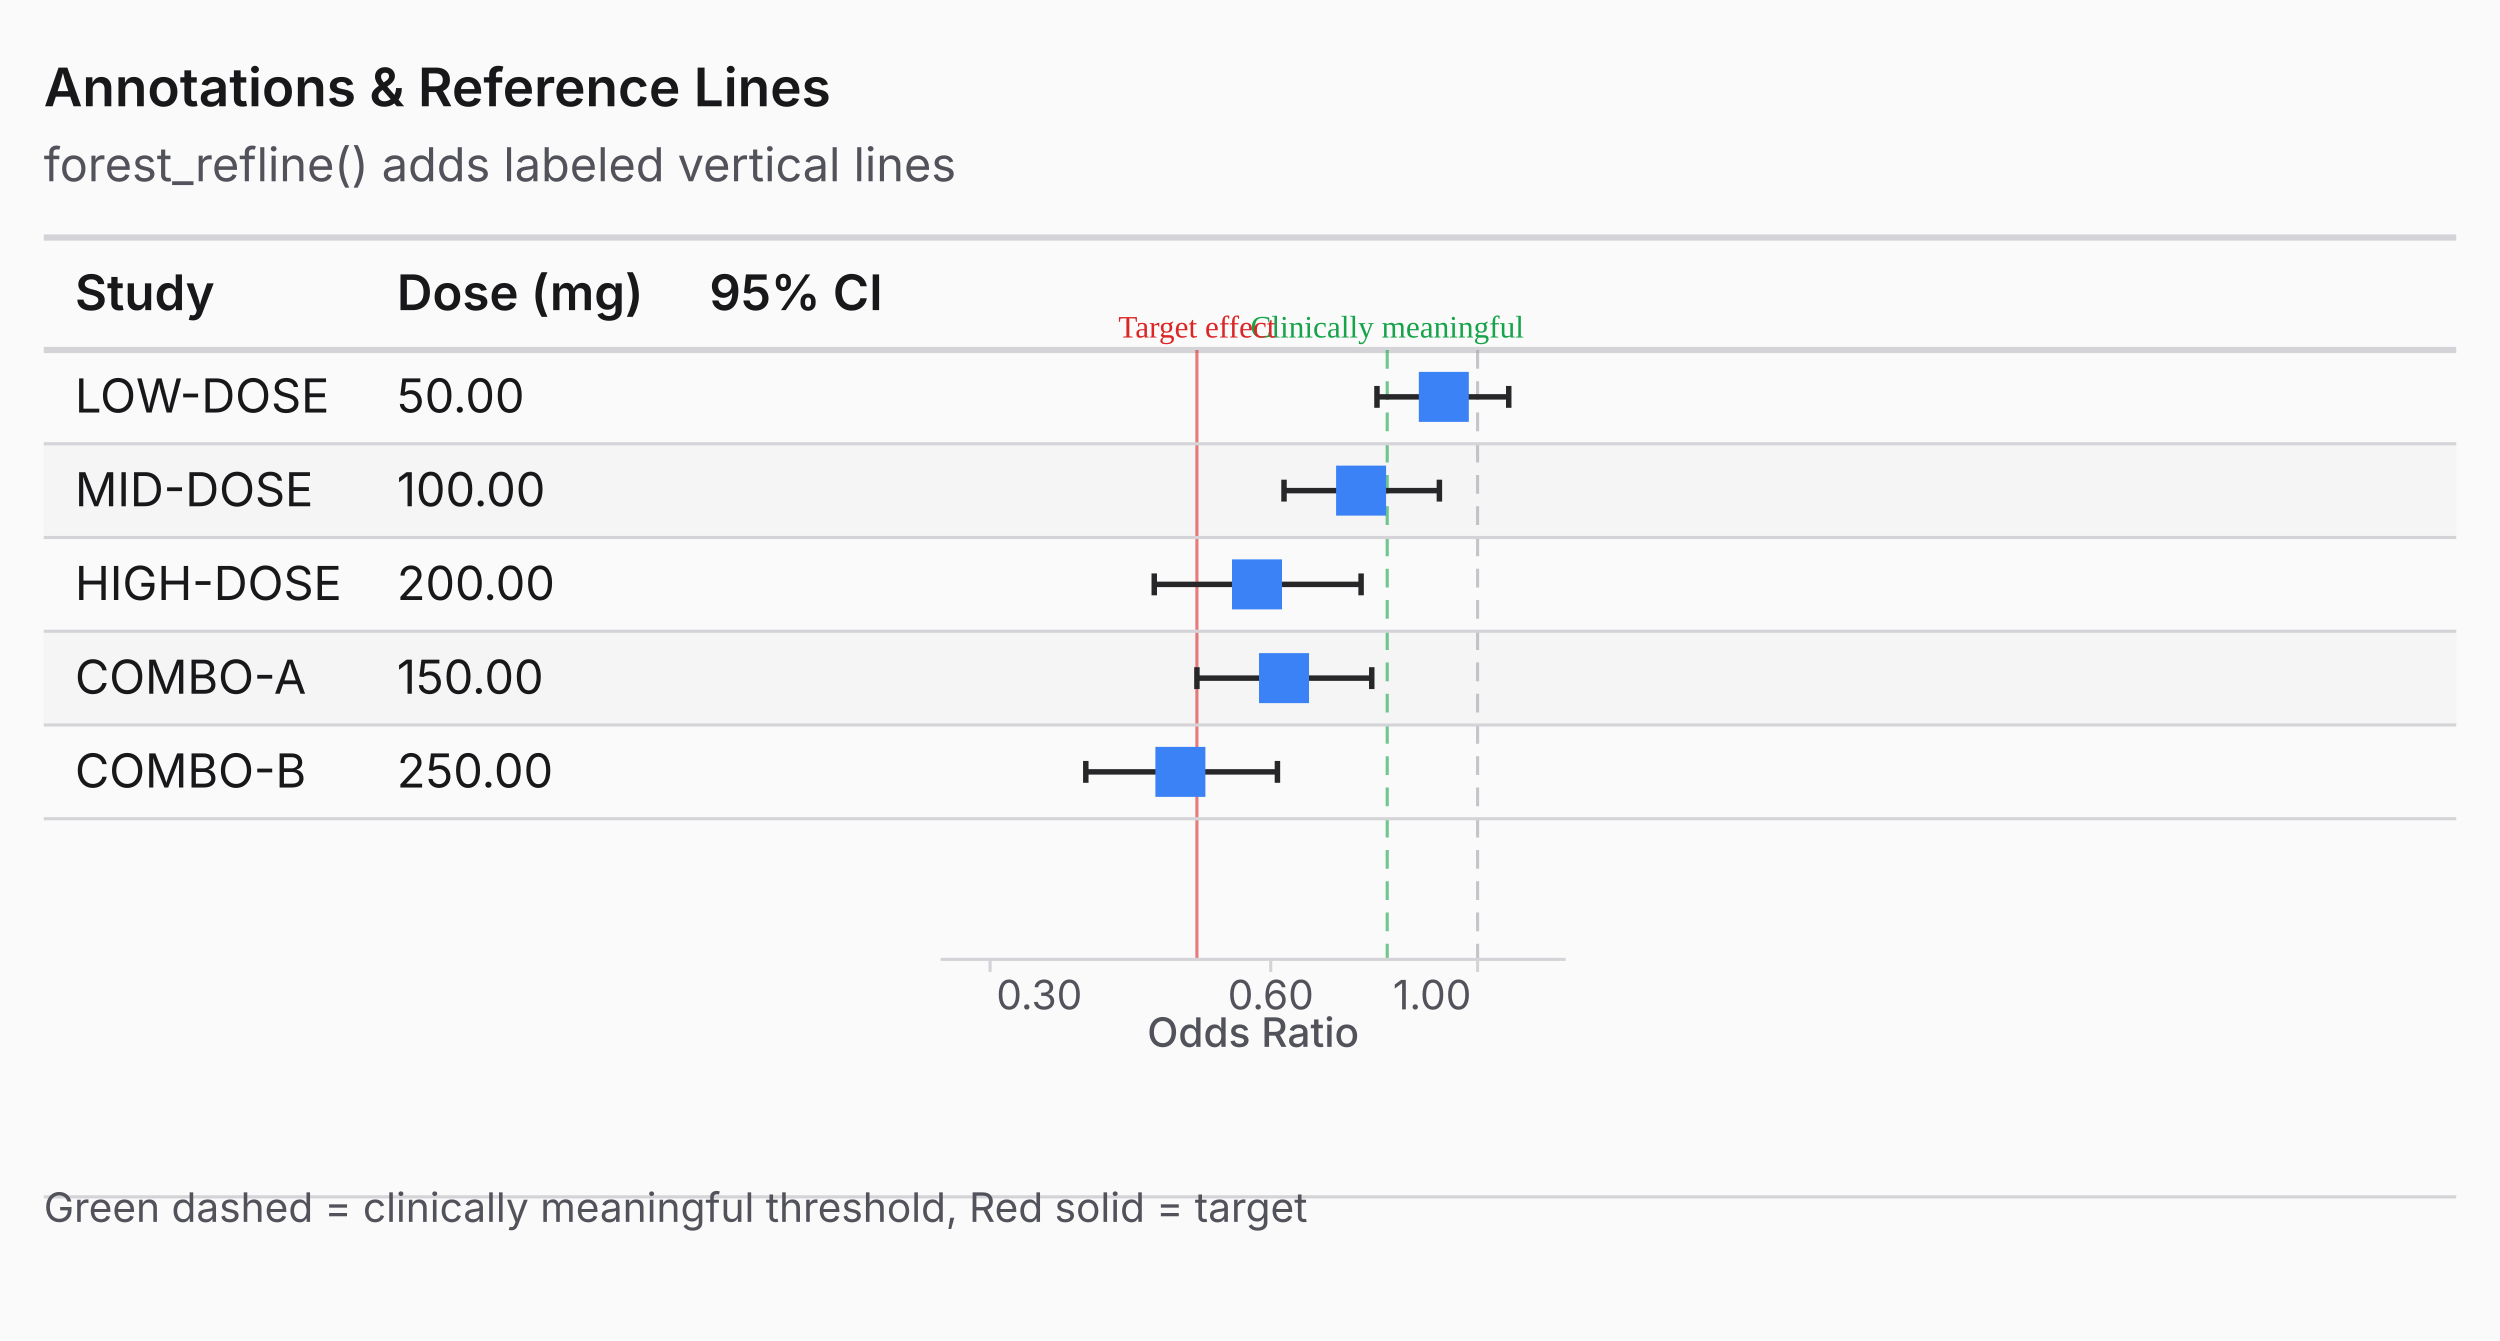
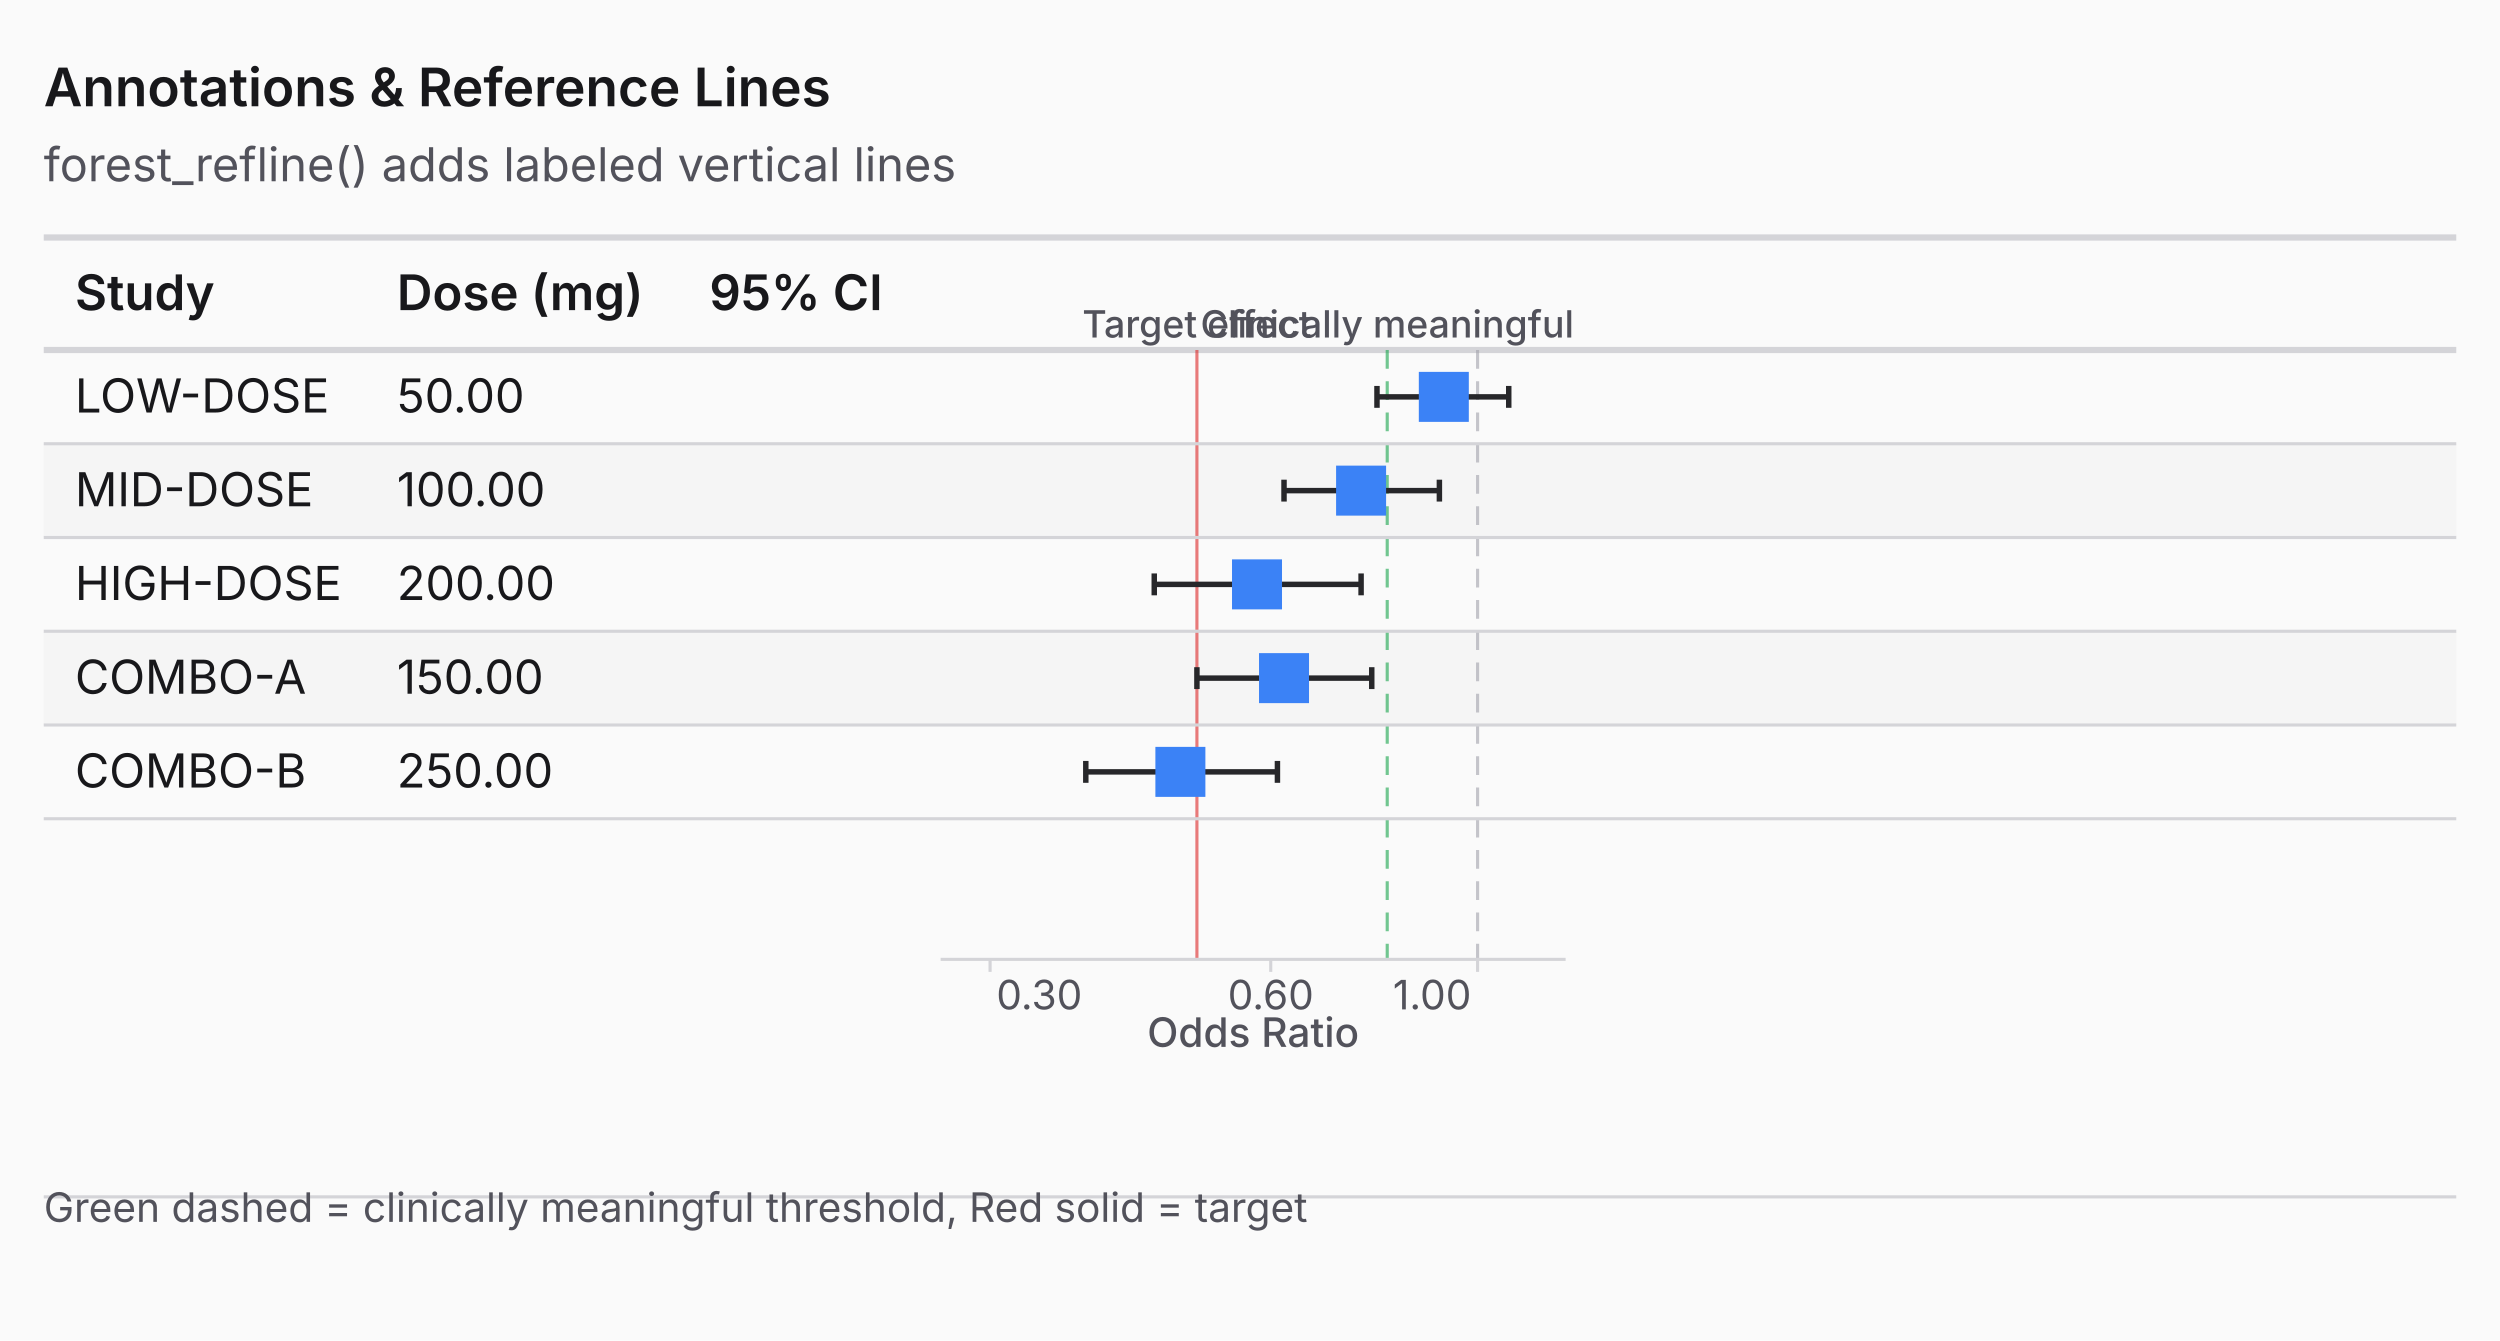
<svg xmlns="http://www.w3.org/2000/svg" width="800" height="429" viewBox="0 0 800 429">
  <style>
  text { font-variant-numeric: tabular-nums; }
</style>
  <rect width="100%" height="100%" fill="#fafafa" />
  <text x="14" y="34" font-family="Inter, system-ui, -apple-system, sans-serif" font-size="17px" font-weight="600" fill="#18181b">Annotations &amp; Reference Lines</text>
-   <text x="14" y="58" font-family="Inter, system-ui, -apple-system, sans-serif" font-size="15px" fill="#52525b">forest_refline() adds labeled vertical lines</text>
+   <text x="14" y="58" font-family="Inter, system-ui, -apple-system, sans-serif" font-size="15px" font-weight="400" fill="#52525b">forest_refline() adds labeled vertical lines</text>
  <line x1="14" x2="786" y1="76" y2="76" stroke="#d4d4d8" stroke-width="2" />
  <text x="24" y="99.25" font-family="Inter, system-ui, -apple-system, sans-serif" font-size="15.75px" font-weight="600" fill="#18181b">Study</text>
  <text x="127" y="99.25" font-family="Inter, system-ui, -apple-system, sans-serif" font-size="15.75px" font-weight="600" text-anchor="start" fill="#18181b">Dose (mg)</text>
  <text x="227" y="99.25" font-family="Inter, system-ui, -apple-system, sans-serif" font-size="15.75px" font-weight="600" text-anchor="start" fill="#18181b">95% CI</text>
  <text x="311" y="99.25" font-family="Inter, system-ui, -apple-system, sans-serif" font-size="15.75px" font-weight="600" text-anchor="start" fill="#18181b" />
  <line x1="14" x2="786" y1="112" y2="112" stroke="#d4d4d8" stroke-width="2" />
  <rect x="14" y="142" width="772" height="30" fill="#f5f5f5" />
  <rect x="14" y="202" width="772" height="30" fill="#f5f5f5" />
  <line x1="472.825" x2="472.825" y1="112" y2="307" stroke="#a1a1aa" stroke-width="1" stroke-opacity="0.6" stroke-dasharray="6,4" />
  <line x1="443.912" x2="443.912" y1="112" y2="307" stroke="#16a34a" stroke-width="1" stroke-opacity="0.6" stroke-dasharray="6,4" />
-   <text x="443.912" y="108" text-anchor="middle" font-size="10px" fill="#16a34a">Clinically meaningful</text>
+   <text x="443.912" y="108" text-anchor="middle" font-family="Inter, system-ui, -apple-system, sans-serif" font-size="0.812rem" font-weight="500" fill="#52525b">Clinically meaningful</text>
  <line x1="383.014" x2="383.014" y1="112" y2="307" stroke="#dc2626" stroke-width="1" stroke-opacity="0.6" stroke-dasharray="none" />
-   <text x="383.014" y="108" text-anchor="middle" font-size="10px" fill="#dc2626">Target effect</text>
+   <text x="383.014" y="108" text-anchor="middle" font-family="Inter, system-ui, -apple-system, sans-serif" font-size="0.812rem" font-weight="500" fill="#52525b">Target effect</text>
  <g class="interval effect-0">
    <line x1="440.632" x2="482.796" y1="127" y2="127" stroke="#27272a" stroke-width="1.75" />
    <line x1="440.632" x2="440.632" y1="123.5" y2="130.5" stroke="#27272a" stroke-width="1.75" />
    <line x1="482.796" x2="482.796" y1="123.5" y2="130.5" stroke="#27272a" stroke-width="1.75" />
    <rect x="454.021" y="119" width="16" height="16" fill="#3b82f6" />
  </g>
  <g class="interval effect-0">
    <line x1="410.886" x2="460.605" y1="157" y2="157" stroke="#27272a" stroke-width="1.75" />
    <line x1="410.886" x2="410.886" y1="153.5" y2="160.5" stroke="#27272a" stroke-width="1.75" />
    <line x1="460.605" x2="460.605" y1="153.5" y2="160.5" stroke="#27272a" stroke-width="1.75" />
    <rect x="427.55" y="149" width="16" height="16" fill="#3b82f6" />
  </g>
  <g class="interval effect-0">
    <line x1="369.362" x2="435.55" y1="187" y2="187" stroke="#27272a" stroke-width="1.75" />
    <line x1="369.362" x2="369.362" y1="183.5" y2="190.5" stroke="#27272a" stroke-width="1.75" />
    <line x1="435.55" x2="435.55" y1="183.5" y2="190.5" stroke="#27272a" stroke-width="1.75" />
    <rect x="394.244" y="179" width="16" height="16" fill="#3b82f6" />
  </g>
  <g class="interval effect-0">
    <line x1="383.014" x2="438.96" y1="217" y2="217" stroke="#27272a" stroke-width="1.75" />
    <line x1="383.014" x2="383.014" y1="213.5" y2="220.5" stroke="#27272a" stroke-width="1.75" />
    <line x1="438.96" x2="438.96" y1="213.5" y2="220.5" stroke="#27272a" stroke-width="1.75" />
    <rect x="402.886" y="209" width="16" height="16" fill="#3b82f6" />
  </g>
  <g class="interval effect-0">
    <line x1="347.455" x2="408.779" y1="247" y2="247" stroke="#27272a" stroke-width="1.75" />
    <line x1="347.455" x2="347.455" y1="243.5" y2="250.5" stroke="#27272a" stroke-width="1.75" />
    <line x1="408.779" x2="408.779" y1="243.5" y2="250.5" stroke="#27272a" stroke-width="1.75" />
    <rect x="369.724" y="239" width="16" height="16" fill="#3b82f6" />
  </g>
  <g transform="translate(0, 307)">
    <line x1="301" x2="501" y1="0" y2="0" stroke="#d4d4d8" stroke-width="1" />
    <line x1="316.826" x2="316.826" y1="0" y2="4" stroke="#d4d4d8" stroke-width="1" />
-     <text x="318.826" y="16" text-anchor="start" font-family="Inter, system-ui, -apple-system, sans-serif" font-size="13px" fill="#52525b">0.30</text>
+     <text x="318.826" y="16" text-anchor="start" font-family="Inter, system-ui, -apple-system, sans-serif" font-size="13px" font-weight="400" fill="#52525b">0.30</text>
    <line x1="406.637" x2="406.637" y1="0" y2="4" stroke="#d4d4d8" stroke-width="1" />
-     <text x="406.637" y="16" text-anchor="middle" font-family="Inter, system-ui, -apple-system, sans-serif" font-size="13px" fill="#52525b">0.60</text>
+     <text x="406.637" y="16" text-anchor="middle" font-family="Inter, system-ui, -apple-system, sans-serif" font-size="13px" font-weight="400" fill="#52525b">0.60</text>
    <line x1="472.825" x2="472.825" y1="0" y2="4" stroke="#d4d4d8" stroke-width="1" />
-     <text x="470.825" y="16" text-anchor="end" font-family="Inter, system-ui, -apple-system, sans-serif" font-size="13px" fill="#52525b">1.00</text>
+     <text x="470.825" y="16" text-anchor="end" font-family="Inter, system-ui, -apple-system, sans-serif" font-size="13px" font-weight="400" fill="#52525b">1.00</text>
    <text x="401" y="28" text-anchor="middle" font-family="Inter, system-ui, -apple-system, sans-serif" font-size="13px" font-weight="500" fill="#52525b">Odds Ratio</text>
  </g>
  <text x="24" y="132" font-family="Inter, system-ui, -apple-system, sans-serif" font-size="15px" font-weight="400" font-style="normal" fill="#18181b">LOW-DOSE</text>
  <text x="127" y="132" font-family="Inter, system-ui, -apple-system, sans-serif" font-size="15px" font-weight="400" font-style="normal" text-anchor="start" fill="#18181b">50.00</text>
  <text x="227" y="132" font-family="Inter, system-ui, -apple-system, sans-serif" font-size="15px" font-weight="400" font-style="normal" text-anchor="start" fill="#18181b" />
  <line x1="14" x2="786" y1="142" y2="142" stroke="#d4d4d8" stroke-width="1" />
  <text x="24" y="162" font-family="Inter, system-ui, -apple-system, sans-serif" font-size="15px" font-weight="400" font-style="normal" fill="#18181b">MID-DOSE</text>
  <text x="127" y="162" font-family="Inter, system-ui, -apple-system, sans-serif" font-size="15px" font-weight="400" font-style="normal" text-anchor="start" fill="#18181b">100.00</text>
  <text x="227" y="162" font-family="Inter, system-ui, -apple-system, sans-serif" font-size="15px" font-weight="400" font-style="normal" text-anchor="start" fill="#18181b" />
  <line x1="14" x2="786" y1="172" y2="172" stroke="#d4d4d8" stroke-width="1" />
  <text x="24" y="192" font-family="Inter, system-ui, -apple-system, sans-serif" font-size="15px" font-weight="400" font-style="normal" fill="#18181b">HIGH-DOSE</text>
  <text x="127" y="192" font-family="Inter, system-ui, -apple-system, sans-serif" font-size="15px" font-weight="400" font-style="normal" text-anchor="start" fill="#18181b">200.00</text>
  <text x="227" y="192" font-family="Inter, system-ui, -apple-system, sans-serif" font-size="15px" font-weight="400" font-style="normal" text-anchor="start" fill="#18181b" />
  <line x1="14" x2="786" y1="202" y2="202" stroke="#d4d4d8" stroke-width="1" />
  <text x="24" y="222" font-family="Inter, system-ui, -apple-system, sans-serif" font-size="15px" font-weight="400" font-style="normal" fill="#18181b">COMBO-A</text>
  <text x="127" y="222" font-family="Inter, system-ui, -apple-system, sans-serif" font-size="15px" font-weight="400" font-style="normal" text-anchor="start" fill="#18181b">150.00</text>
  <text x="227" y="222" font-family="Inter, system-ui, -apple-system, sans-serif" font-size="15px" font-weight="400" font-style="normal" text-anchor="start" fill="#18181b" />
  <line x1="14" x2="786" y1="232" y2="232" stroke="#d4d4d8" stroke-width="1" />
  <text x="24" y="252" font-family="Inter, system-ui, -apple-system, sans-serif" font-size="15px" font-weight="400" font-style="normal" fill="#18181b">COMBO-B</text>
  <text x="127" y="252" font-family="Inter, system-ui, -apple-system, sans-serif" font-size="15px" font-weight="400" font-style="normal" text-anchor="start" fill="#18181b">250.00</text>
  <text x="227" y="252" font-family="Inter, system-ui, -apple-system, sans-serif" font-size="15px" font-weight="400" font-style="normal" text-anchor="start" fill="#18181b" />
  <line x1="14" x2="786" y1="262" y2="262" stroke="#d4d4d8" stroke-width="1" />
  <line x1="14" x2="786" y1="383" y2="383" stroke="#d4d4d8" stroke-width="1" />
-   <text x="14" y="391" font-family="Inter, system-ui, -apple-system, sans-serif" font-size="13px" fill="#52525b">Green dashed = clinically meaningful threshold, Red solid = target</text>
+   <text x="14" y="391" font-family="Inter, system-ui, -apple-system, sans-serif" font-size="13px" font-weight="400" fill="#52525b">Green dashed = clinically meaningful threshold, Red solid = target</text>
</svg>
